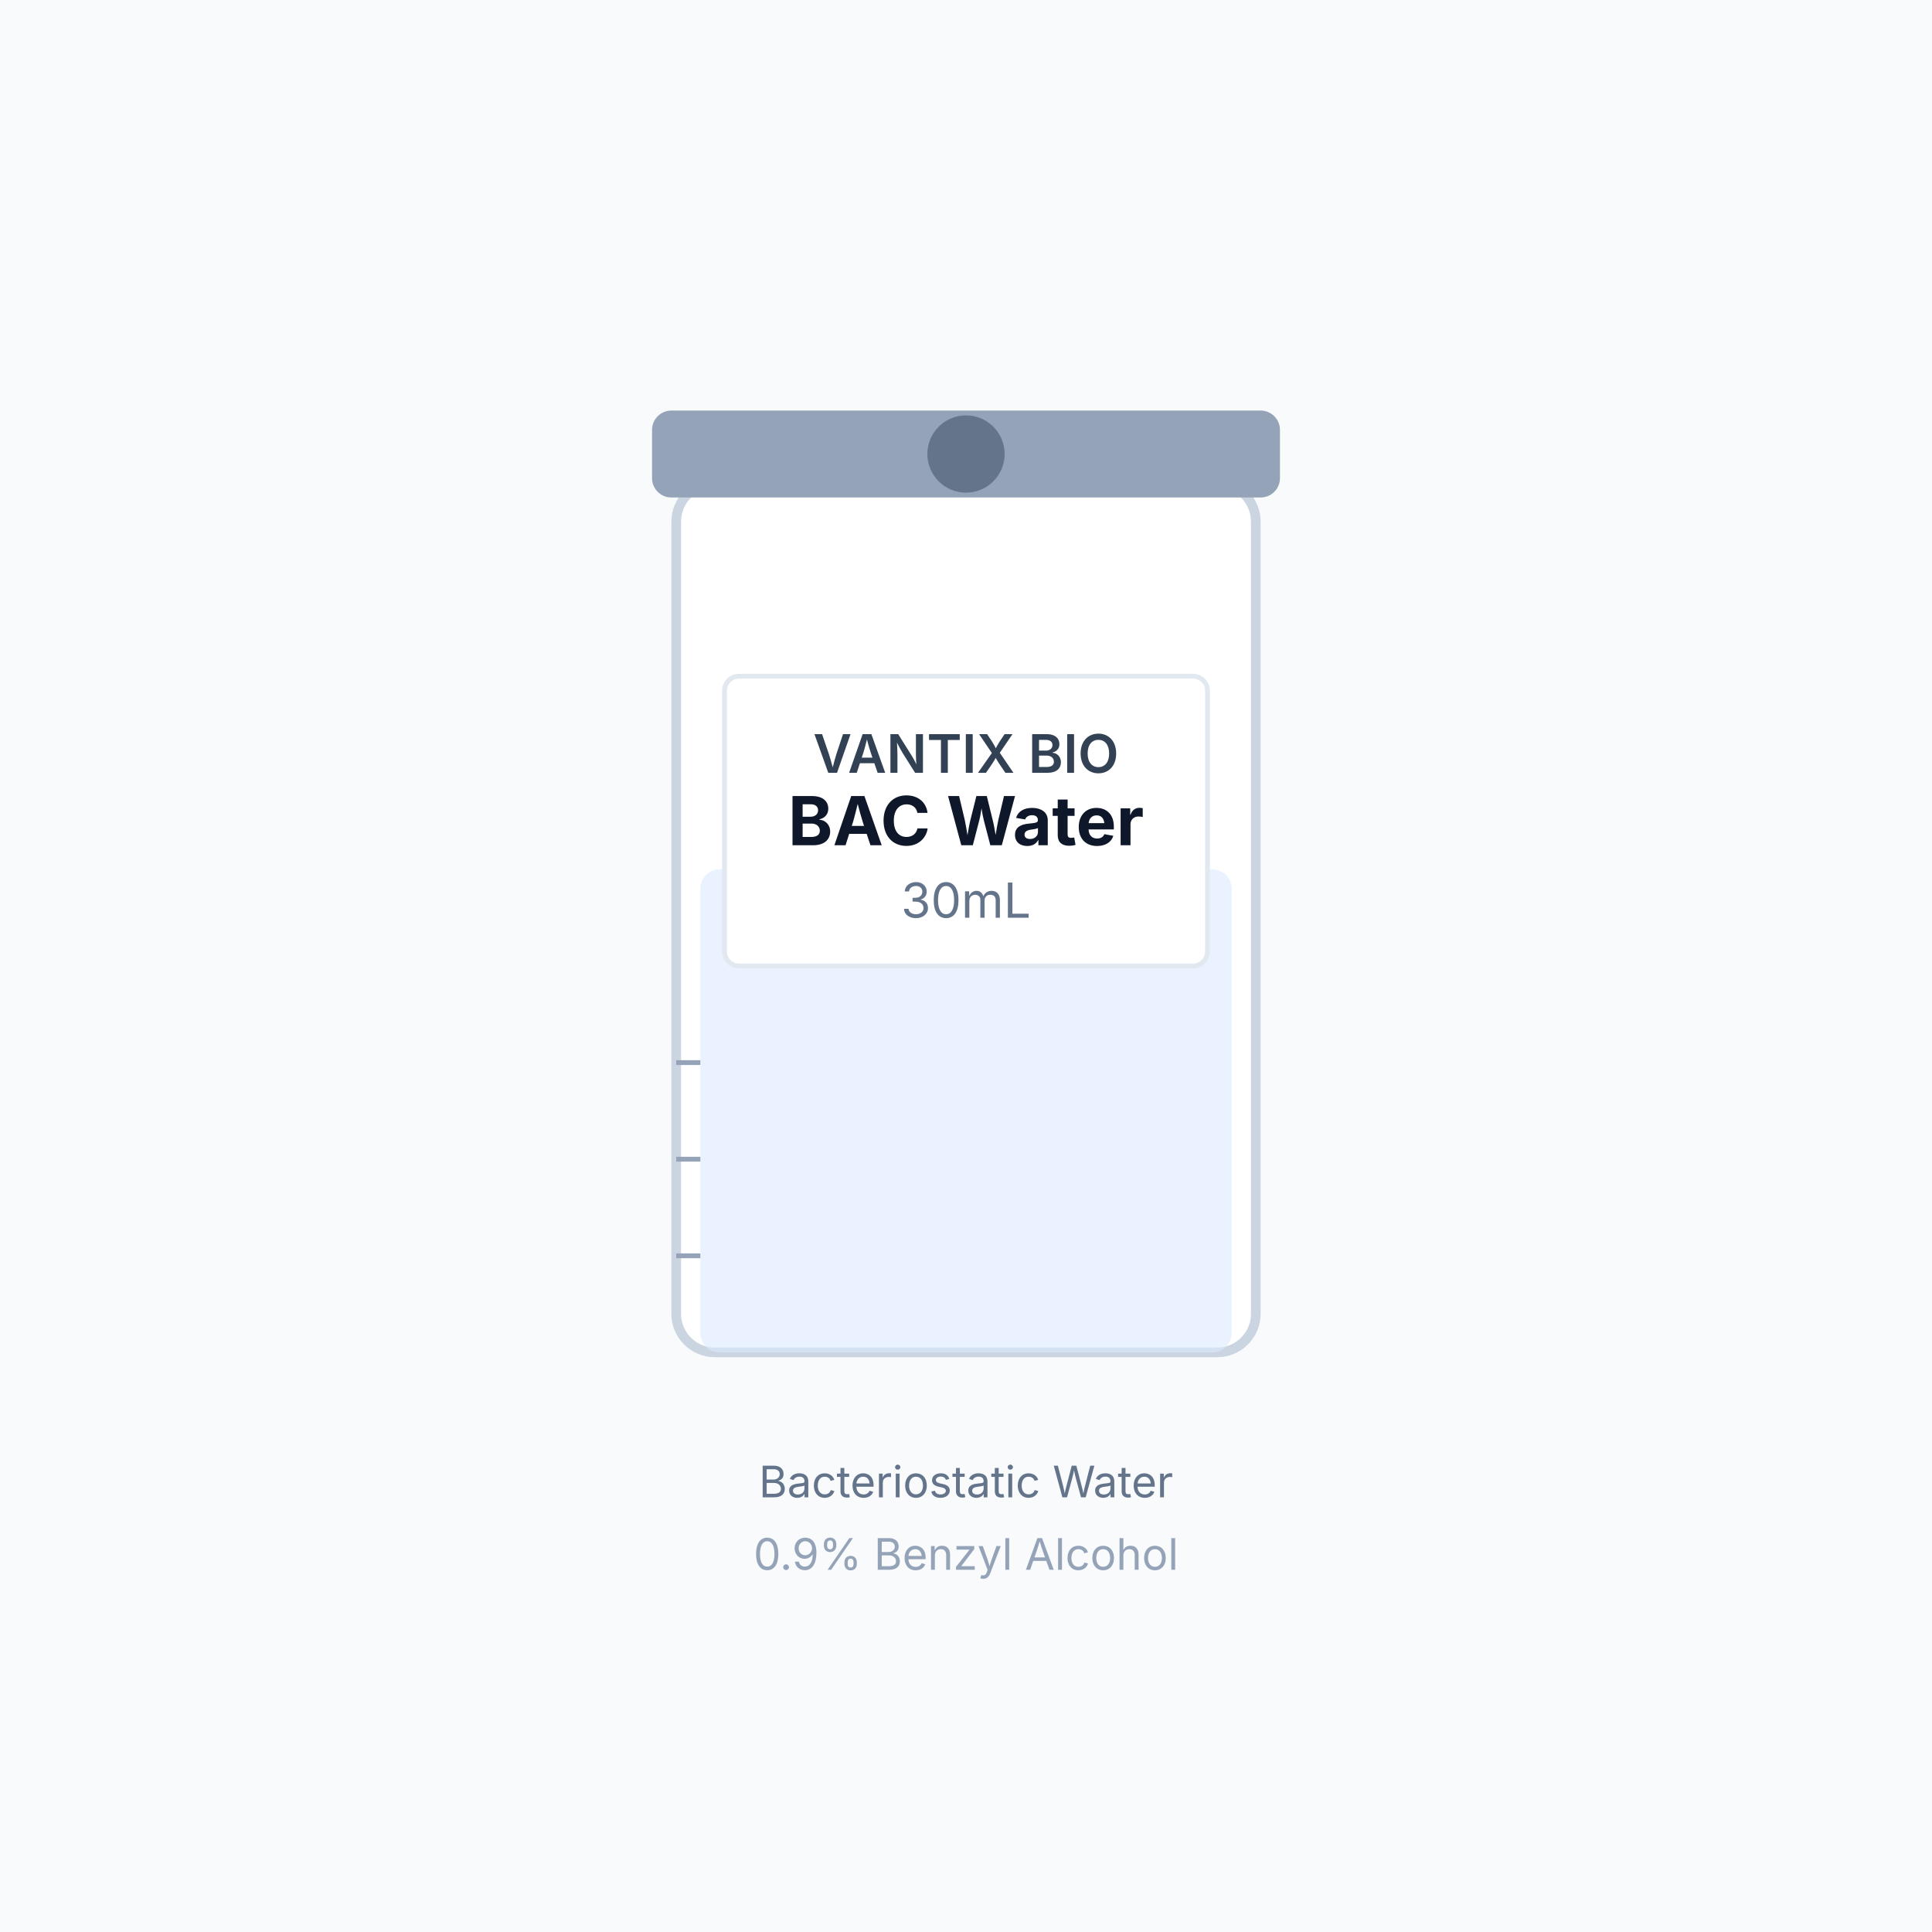
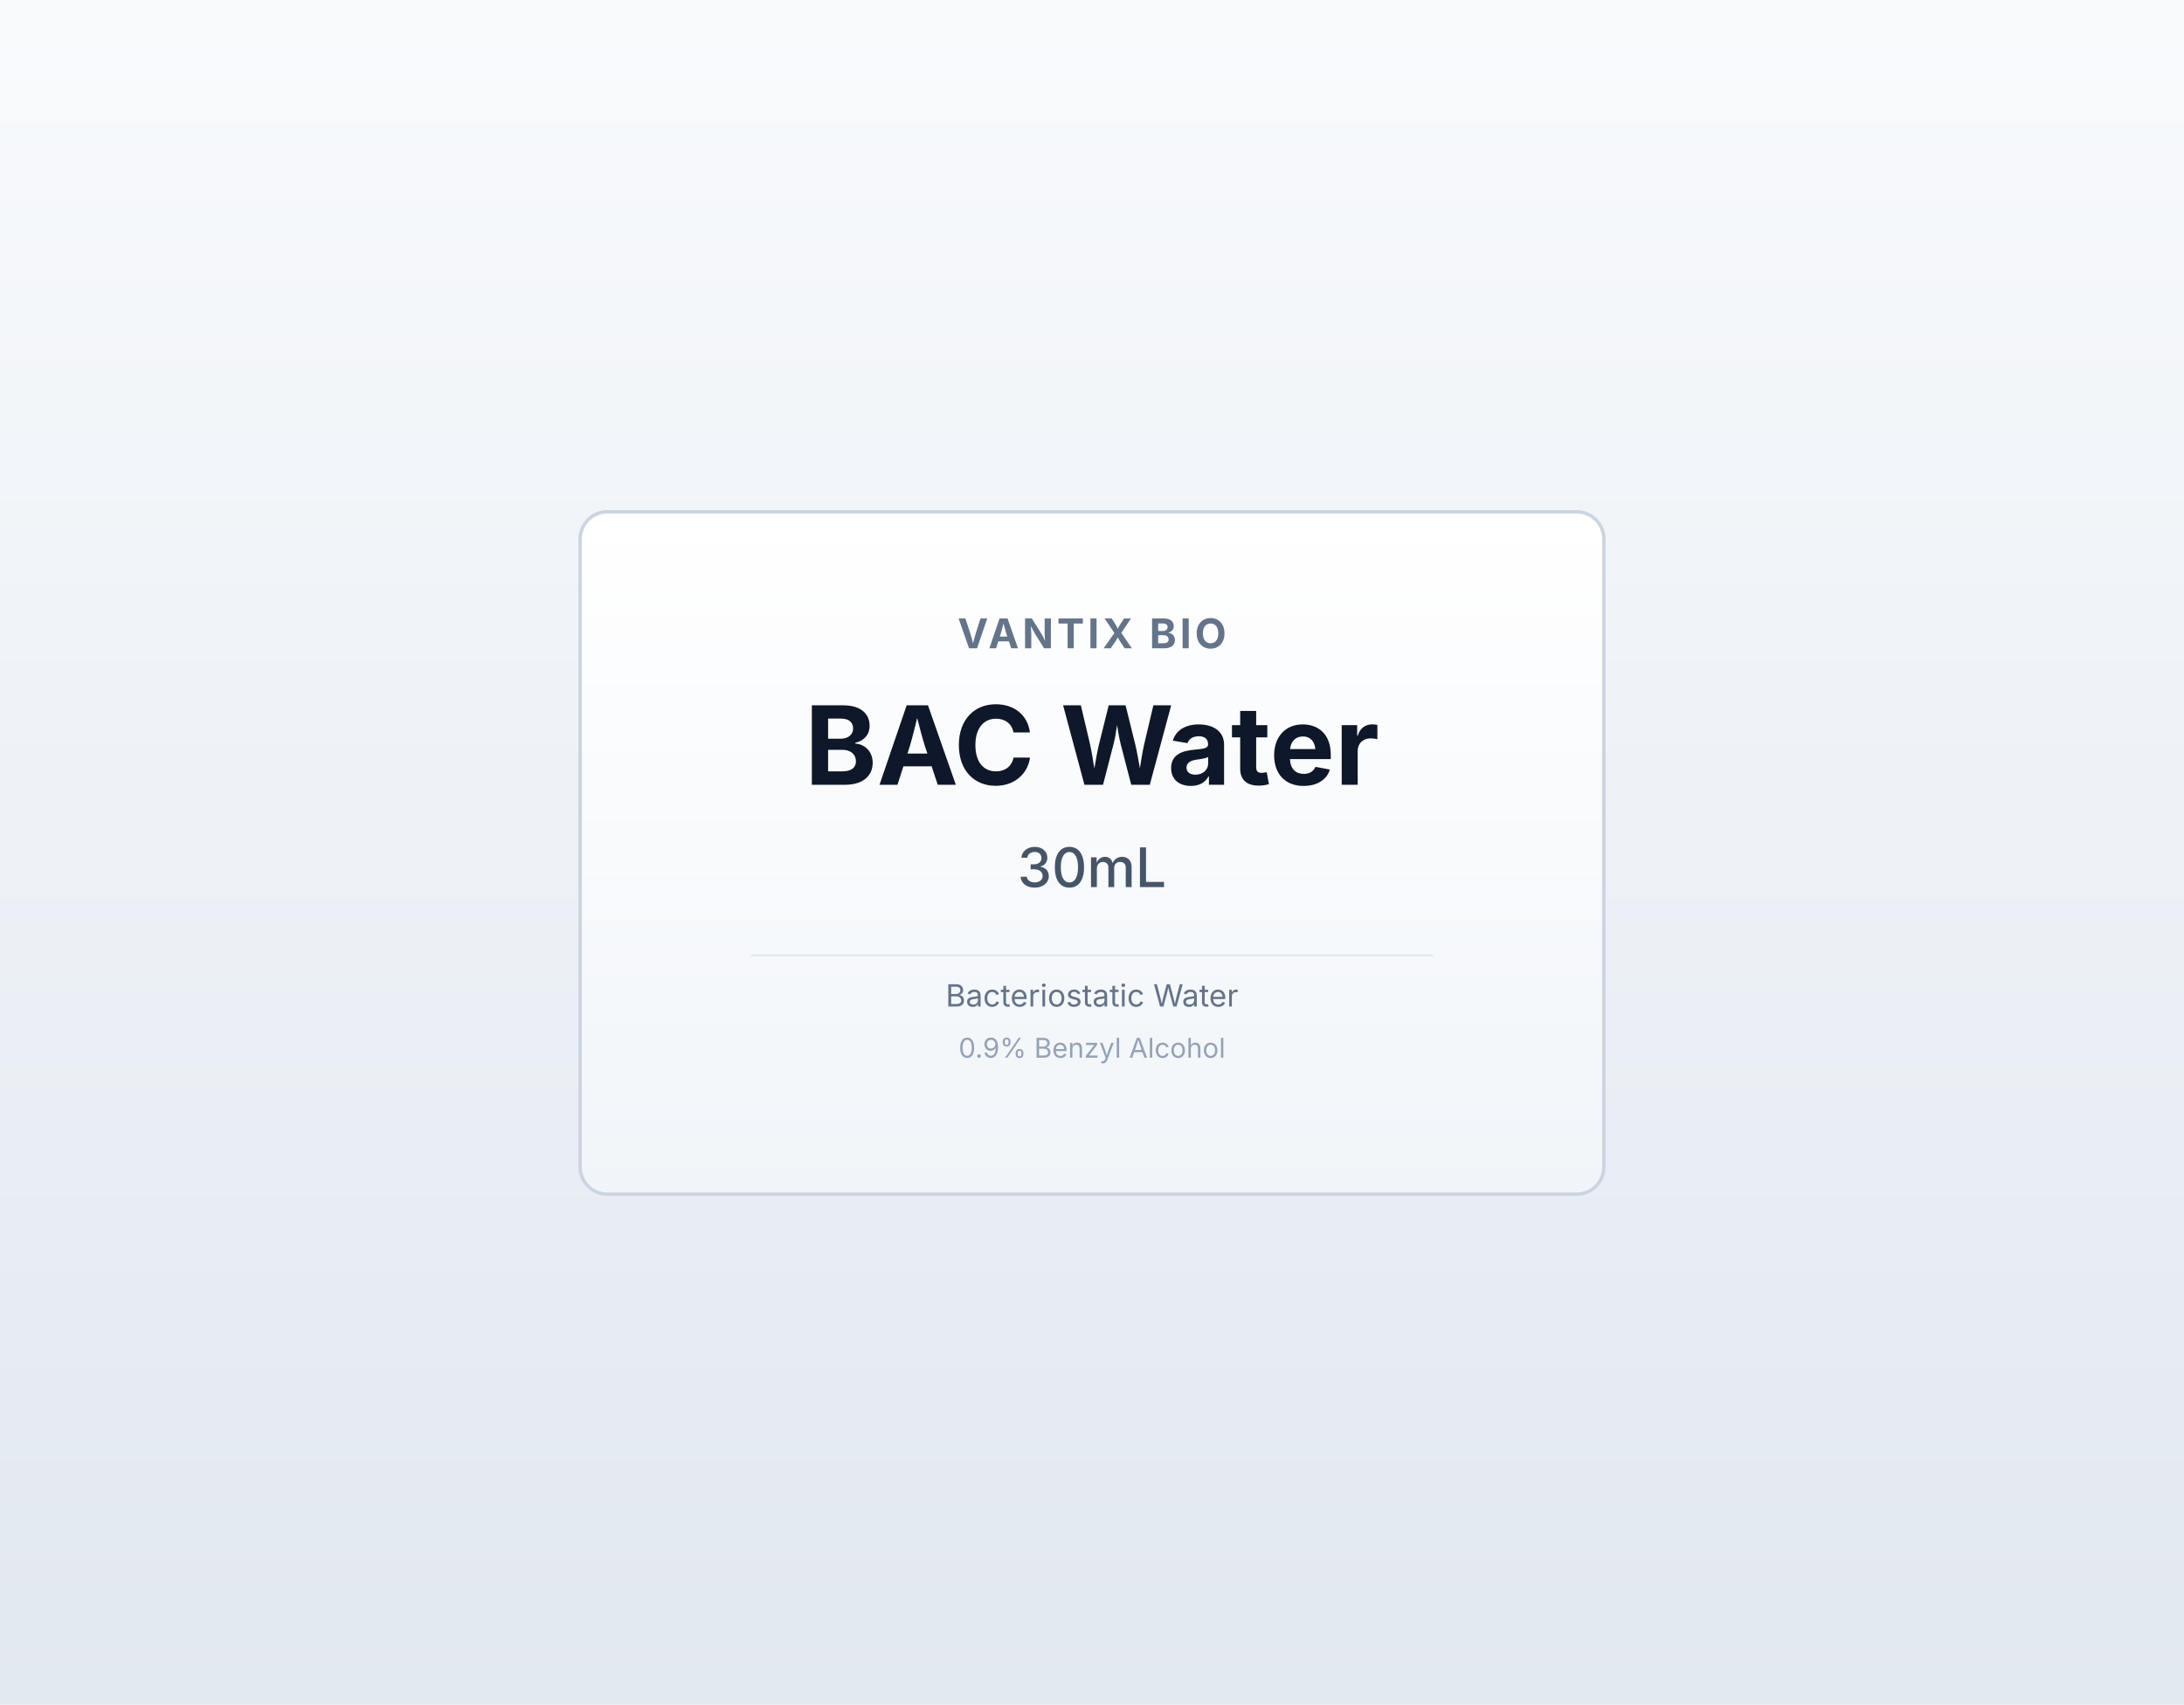
- <svg xmlns="http://www.w3.org/2000/svg" width="400" height="400" viewBox="0 0 400 400">
-   <rect width="400" height="400" fill="#f8fafc" />
-   <g transform="translate(200, 200)">
-     <rect x="-60" y="-100" width="120" height="180" rx="8" fill="#ffffff" stroke="#cbd5e1" stroke-width="2" />
-     <rect x="-55" y="-20" width="110" height="100" rx="4" fill="#dbeafe" opacity="0.6" />
-     <rect x="-65" y="-115" width="130" height="18" rx="4" fill="#94a3b8" />
-     <circle cx="0" cy="-106" r="8" fill="#64748b" />
-     <rect x="-50" y="-60" width="100" height="60" rx="3" fill="#ffffff" stroke="#e2e8f0" stroke-width="1" />
-     <text x="0" y="-40" font-family="-apple-system, BlinkMacSystemFont, sans-serif" font-size="11" font-weight="600" fill="#334155" text-anchor="middle">VANTIX BIO</text>
-     <text x="0" y="-25" font-family="-apple-system, BlinkMacSystemFont, sans-serif" font-size="14" font-weight="700" fill="#0f172a" text-anchor="middle">BAC Water</text>
-     <text x="0" y="-10" font-family="-apple-system, BlinkMacSystemFont, sans-serif" font-size="10" fill="#64748b" text-anchor="middle">30mL</text>
-     <line x1="-60" y1="20" x2="-55" y2="20" stroke="#94a3b8" stroke-width="1" />
-     <line x1="-60" y1="40" x2="-55" y2="40" stroke="#94a3b8" stroke-width="1" />
-     <line x1="-60" y1="60" x2="-55" y2="60" stroke="#94a3b8" stroke-width="1" />
-     <text x="0" y="110" font-family="-apple-system, BlinkMacSystemFont, sans-serif" font-size="9" fill="#64748b" text-anchor="middle">Bacteriostatic Water</text>
-     <text x="0" y="125" font-family="-apple-system, BlinkMacSystemFont, sans-serif" font-size="9" fill="#94a3b8" text-anchor="middle">0.9% Benzyl Alcohol</text>
+ <svg xmlns="http://www.w3.org/2000/svg" width="1280" height="999" viewBox="0 0 1280 999">
+   <defs>
+     <linearGradient id="bg" x1="0%" y1="0%" x2="0%" y2="100%">
+       <stop offset="0%" style="stop-color:#f8fafc;stop-opacity:1" />
+       <stop offset="100%" style="stop-color:#e2e8f0;stop-opacity:1" />
+     </linearGradient>
+     <linearGradient id="label" x1="0%" y1="0%" x2="0%" y2="100%">
+       <stop offset="0%" style="stop-color:#ffffff;stop-opacity:1" />
+       <stop offset="100%" style="stop-color:#f1f5f9;stop-opacity:1" />
+     </linearGradient>
+   </defs>
+   <rect width="1280" height="999" fill="url(#bg)" />
+   <g transform="translate(640, 500)">
+     <rect x="-300" y="-200" width="600" height="400" rx="16" fill="url(#label)" stroke="#cbd5e1" stroke-width="2" />
+     <text x="0" y="-120" font-family="-apple-system, BlinkMacSystemFont, system-ui, sans-serif" font-size="24" font-weight="700" fill="#64748b" text-anchor="middle" letter-spacing="2">VANTIX BIO</text>
+     <text x="0" y="-40" font-family="-apple-system, BlinkMacSystemFont, system-ui, sans-serif" font-size="64" font-weight="700" fill="#0f172a" text-anchor="middle">BAC Water</text>
+     <text x="0" y="20" font-family="-apple-system, BlinkMacSystemFont, system-ui, sans-serif" font-size="32" font-weight="500" fill="#475569" text-anchor="middle">30mL</text>
+     <text x="0" y="90" font-family="-apple-system, BlinkMacSystemFont, system-ui, sans-serif" font-size="18" fill="#64748b" text-anchor="middle">Bacteriostatic Water</text>
+     <text x="0" y="120" font-family="-apple-system, BlinkMacSystemFont, system-ui, sans-serif" font-size="16" fill="#94a3b8" text-anchor="middle">0.9% Benzyl Alcohol</text>
+     <line x1="-200" y1="60" x2="200" y2="60" stroke="#e2e8f0" stroke-width="1" />
  </g>
</svg>
